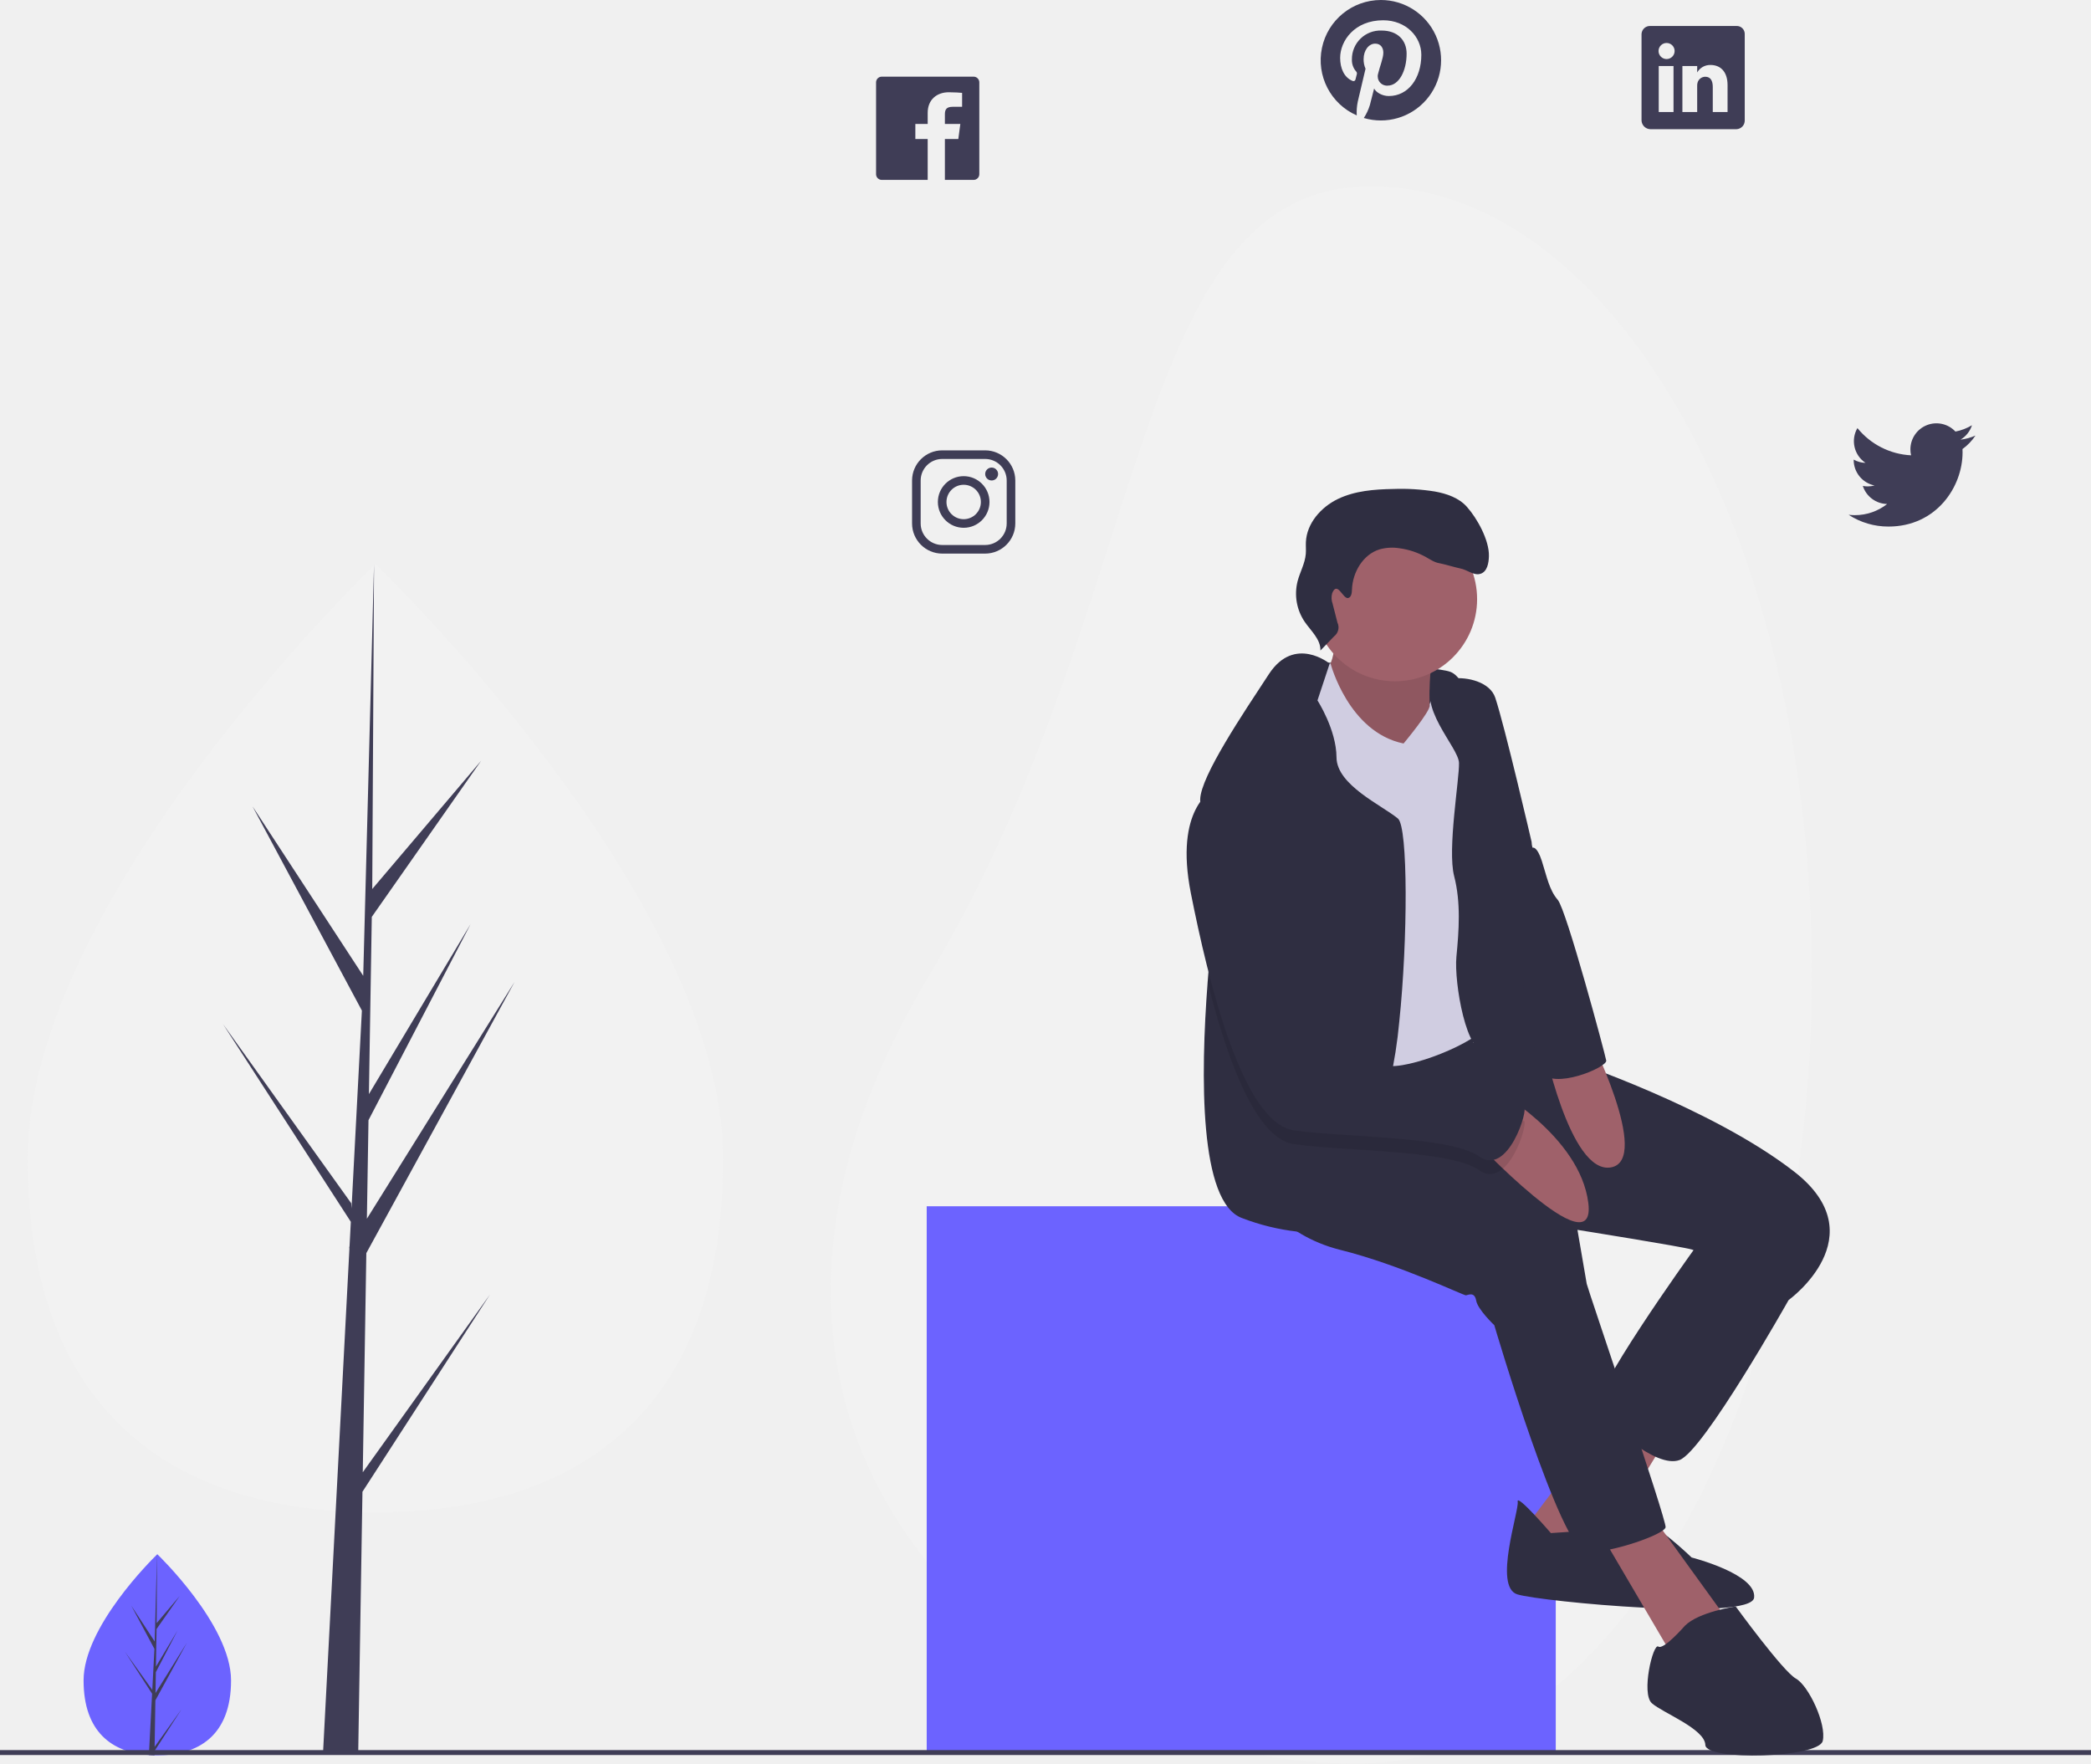
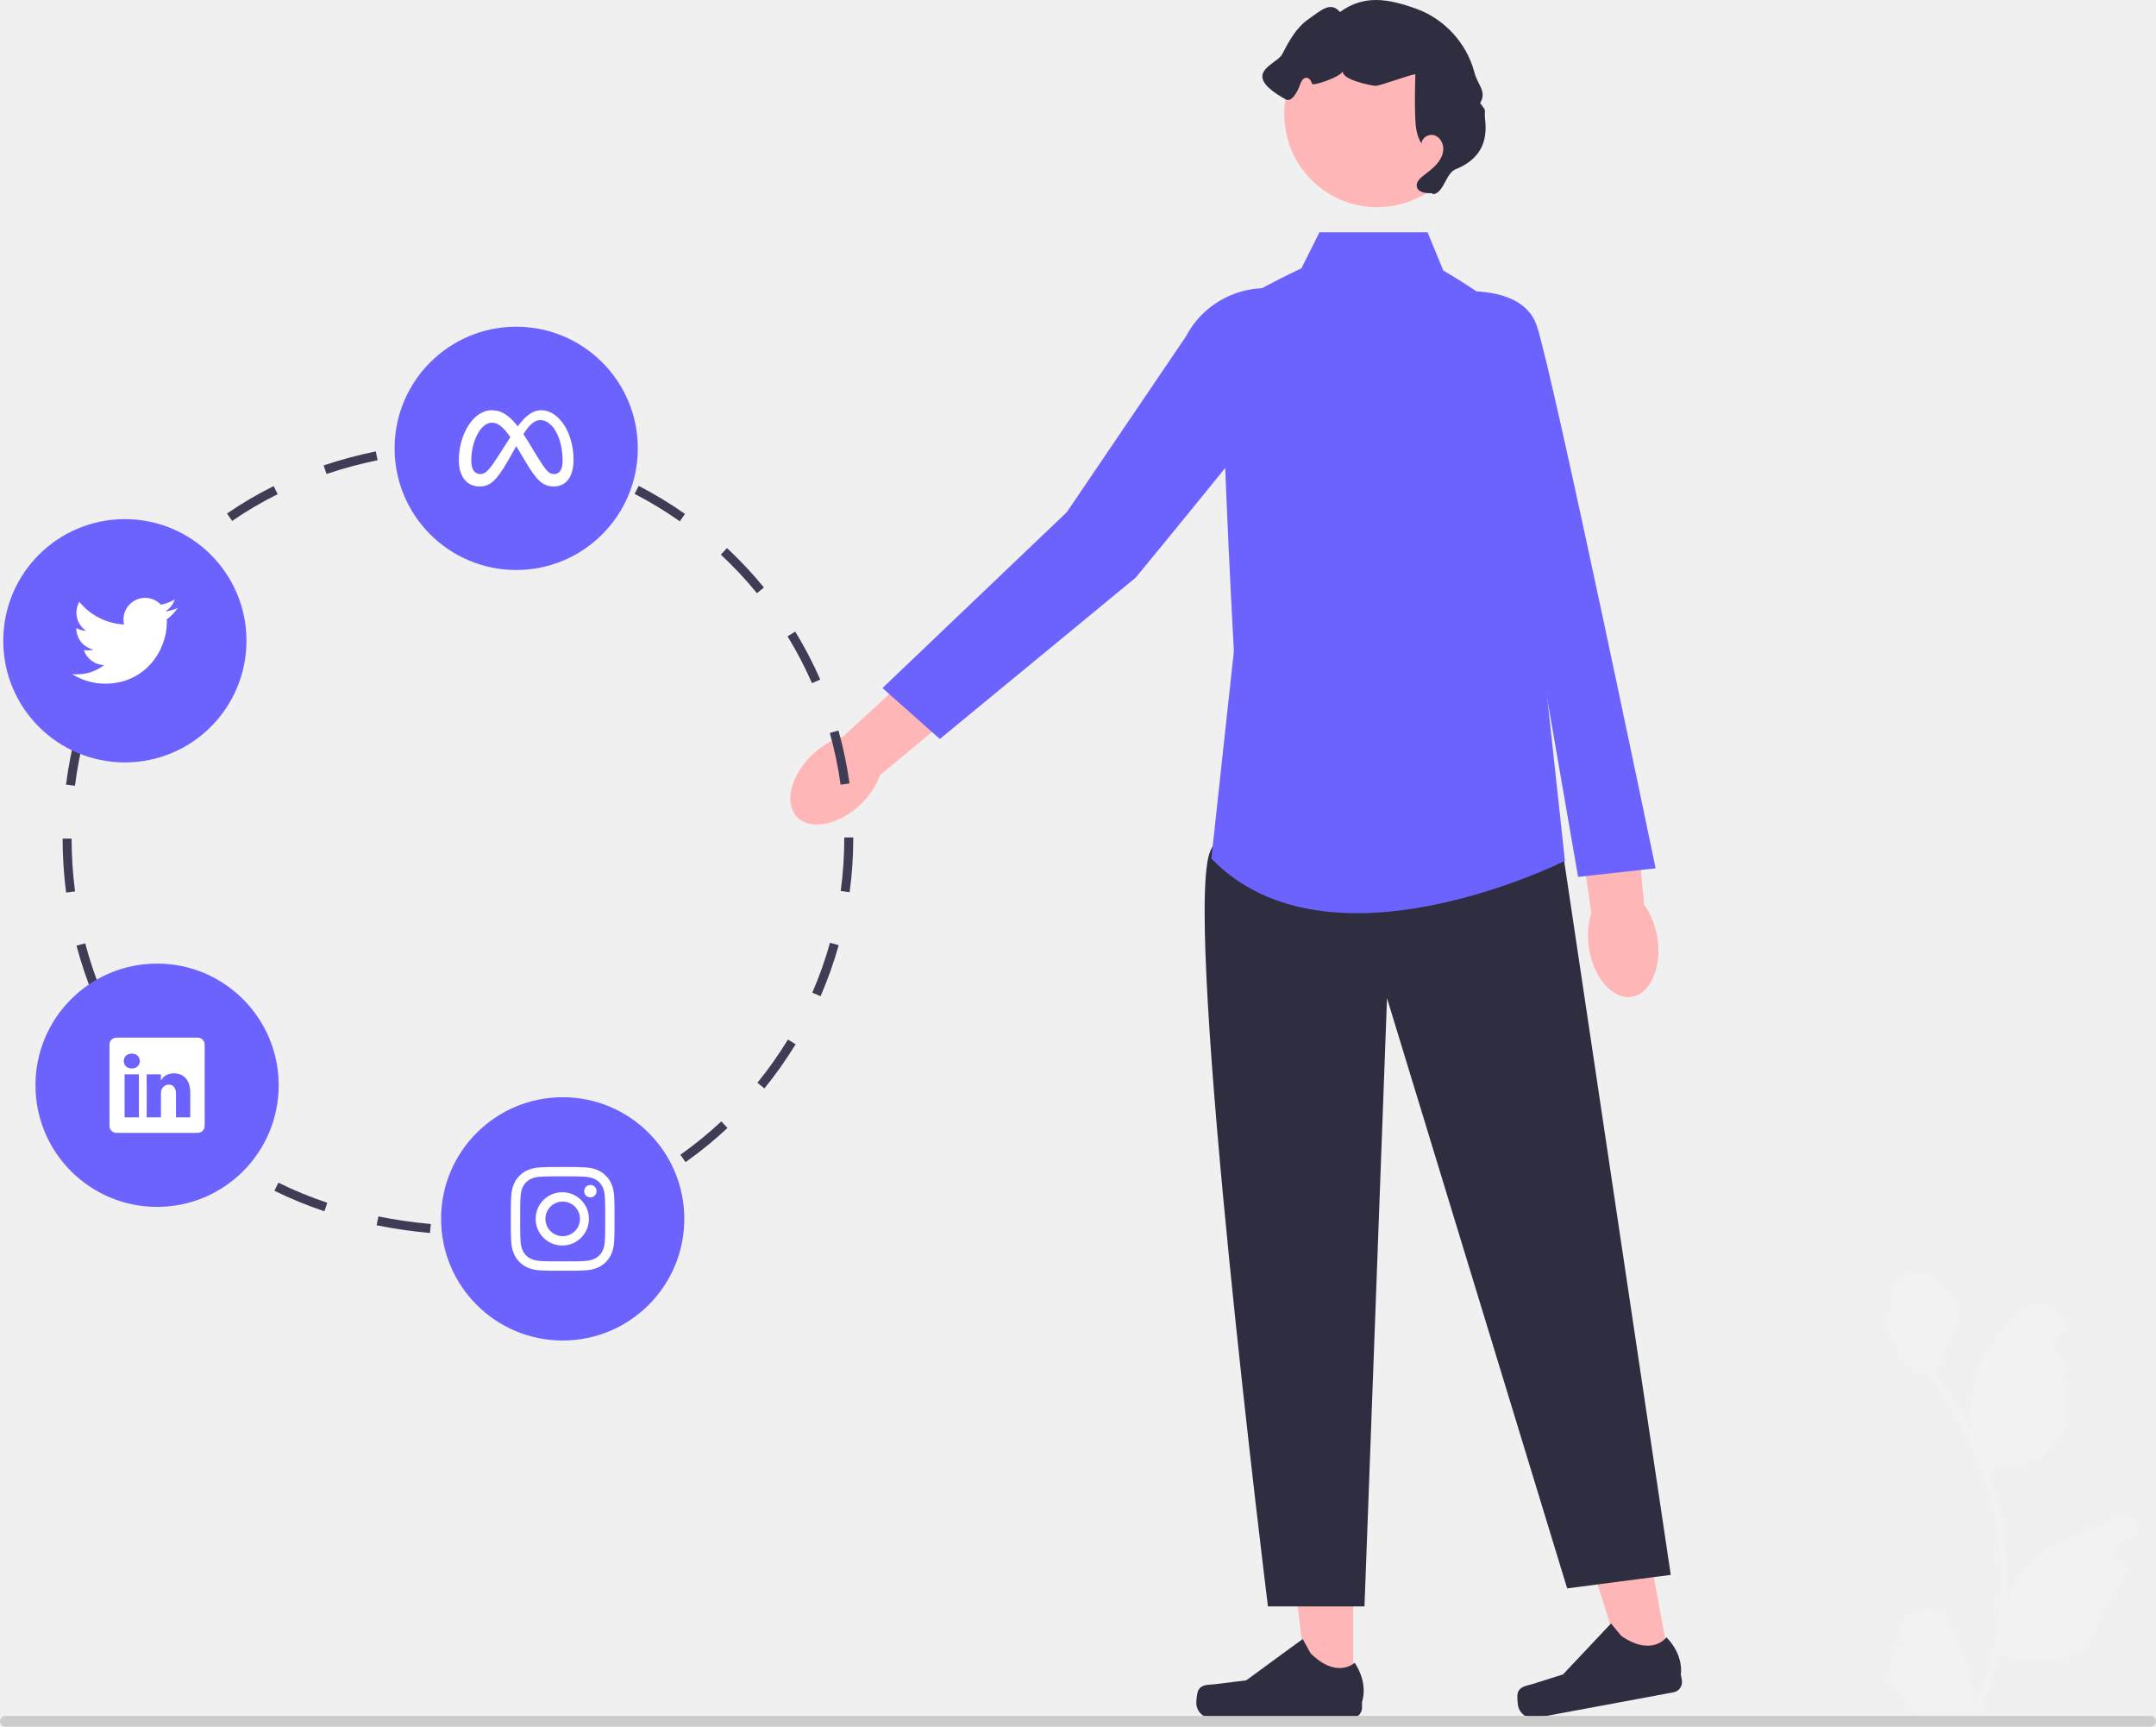
- <svg xmlns="http://www.w3.org/2000/svg" id="b13b70b1-aa4f-457d-9f62-b44ed99594ac" data-name="Layer 1" width="846.02" height="713.53" viewBox="0 0 846.02 713.53">
-   <path d="M270.473,773.111c0,22.469-13.356,30.314-29.834,30.314q-.573,0-1.143-.013c-.763-.016-1.52-.053-2.267-.104-14.871-1.052-26.424-9.301-26.424-30.197,0-21.625,27.634-48.912,29.71-50.932l.004-.004c.08-.078.12-.116.12-.116S270.473,750.643,270.473,773.111Z" transform="translate(-176.9898 -93.23513)" fill="#6c63ff" />
-   <path d="M239.552,799.988l10.912-15.247-10.939,16.921-.029,1.75c-.763-.016-1.52-.053-2.267-.104l1.176-22.479-.009-.174.02-.033.111-2.123-10.966-16.963L238.562,776.907l.025.451.889-16.985-9.388-17.528,9.503,14.547.925-35.212.004-.12v.116l-.154,27.767,9.347-11.008-9.385,13.4-.247,15.207,8.727-14.594-8.763,16.832-.138,8.454,12.669-20.313-12.717,23.263Z" transform="translate(-176.9898 -93.23513)" fill="#3f3d56" />
-   <path d="M910.081,487.623c0,176.179-79.992,315.163-178.5,319-128.463,5.003-296.357-123.086-178.5-319,90.818-150.967,79.917-319,178.5-319S910.081,311.445,910.081,487.623Z" transform="translate(-176.9898 -93.23513)" fill="#f2f2f2" />
-   <rect x="374.947" y="488.049" width="254.514" height="221.025" fill="#6c63ff" />
-   <line y1="709.074" x2="846.02" y2="709.074" fill="none" stroke="#3f3d56" stroke-miterlimit="10" stroke-width="2" />
-   <path d="M735.707,93.235a24.368,24.368,0,0,0-9.779,46.688,21.579,21.579,0,0,1,.424-5.591c.468-1.98,3.133-13.282,3.133-13.282a9.302,9.302,0,0,1-.783-3.851c0-3.611,2.089-6.309,4.699-6.309,2.219,0,3.285,1.664,3.285,3.655,0,2.23-1.425,5.559-2.154,8.648a3.767,3.767,0,0,0,3.851,4.688c4.612,0,7.723-5.928,7.723-12.955,0-5.341-3.601-9.333-10.138-9.333A11.546,11.546,0,0,0,723.97,117.264a7.024,7.024,0,0,0,1.61,4.775,1.191,1.191,0,0,1,.348,1.36c-.12.446-.381,1.523-.5,1.958a.837.837,0,0,1-1.218.609c-3.405-1.392-4.993-5.113-4.993-9.311,0-6.918,5.841-15.218,17.415-15.218,9.301,0,15.425,6.733,15.425,13.956,0,9.562-5.319,16.697-13.151,16.697-2.632,0-5.102-1.425-5.95-3.035,0,0-1.414,5.613-1.719,6.701a20.253,20.253,0,0,1-2.448,5.221,24.37,24.37,0,1,0,6.918-47.743Z" transform="translate(-176.9898 -93.23513)" fill="#3f3d56" />
-   <path d="M976.266,269.458a21.291,21.291,0,0,1-6.048,1.664,10.568,10.568,0,0,0,4.634-5.831,20.926,20.926,0,0,1-6.69,2.556,10.528,10.528,0,0,0-18.22,7.201,10.311,10.311,0,0,0,.272,2.404,29.846,29.846,0,0,1-21.712-11.019,10.552,10.552,0,0,0,3.274,14.076,10.286,10.286,0,0,1-4.786-1.316v.131a10.541,10.541,0,0,0,8.452,10.334,10.601,10.601,0,0,1-2.774.37,9.936,9.936,0,0,1-1.98-.196,10.548,10.548,0,0,0,9.844,7.321,21.115,21.115,0,0,1-13.086,4.514,21.348,21.348,0,0,1-2.513-.152,29.437,29.437,0,0,0,16.121,4.764c19.395,0,29.99-16.067,29.99-30.001,0-.457-.011-.914-.033-1.36A21.438,21.438,0,0,0,976.266,269.458Z" transform="translate(-176.9898 -93.23513)" fill="#3f3d56" />
-   <path d="M570.912,124.252H533.754a2.307,2.307,0,0,0-2.306,2.306v37.159a2.307,2.307,0,0,0,2.306,2.306H552.333V149.488H547.34v-6.092H552.333v-4.503c0-5.395,3.742-8.332,8.561-8.332,2.306,0,4.786.174,5.363.25v5.635h-3.84c-2.622,0-3.122,1.24-3.122,3.068v3.883h6.244l-.816,6.092h-5.428v16.534h11.618a2.307,2.307,0,0,0,2.306-2.306V126.558A2.307,2.307,0,0,0,570.912,124.252Z" transform="translate(-176.9898 -93.23513)" fill="#3f3d56" />
-   <path d="M575.598,278.927a8.728,8.728,0,0,1,8.702,8.702v17.405a8.728,8.728,0,0,1-8.702,8.702H558.193a8.728,8.728,0,0,1-8.702-8.702V287.63a8.728,8.728,0,0,1,8.702-8.702H575.598m0-3.481H558.193a12.219,12.219,0,0,0-12.183,12.183v17.405a12.219,12.219,0,0,0,12.183,12.183H575.598a12.219,12.219,0,0,0,12.183-12.183V287.63A12.219,12.219,0,0,0,575.598,275.447Z" transform="translate(-176.9898 -93.23513)" fill="#3f3d56" />
-   <path d="M578.208,287.63a2.611,2.611,0,1,1,2.611-2.611A2.604,2.604,0,0,1,578.208,287.63Zm-11.313,1.74a6.962,6.962,0,1,1-6.962,6.962,6.968,6.968,0,0,1,6.962-6.962m0-3.481A10.443,10.443,0,1,0,577.338,296.332,10.445,10.445,0,0,0,566.895,285.889Z" transform="translate(-176.9898 -93.23513)" fill="#3f3d56" />
-   <path d="M879.574,103.748H844.721a3.407,3.407,0,0,0-3.568,3.252v34.929a3.674,3.674,0,0,0,3.568,3.579H879.563a3.488,3.488,0,0,0,3.35-3.579V107A3.202,3.202,0,0,0,879.574,103.748Zm-25.476,34.809h-5.983V119.956h5.983Zm-2.785-21.429h-.044a3.253,3.253,0,1,1,.044,0Zm24.649,21.429h-5.983V128.386c0-2.437-.87-4.101-3.035-4.101a3.273,3.273,0,0,0-3.068,2.208,4.028,4.028,0,0,0-.207,1.468v10.595H857.688V119.956h5.983v2.589a6.056,6.056,0,0,1,5.395-3.024c3.927,0,6.897,2.589,6.897,8.169Z" transform="translate(-176.9898 -93.23513)" fill="#3f3d56" />
-   <path d="M714.436,361.354s42.346,1.151,49.34,3.696,10.121,20.74,10.121,20.74l-32.879,10.334-24.592-1.393-18.508,1.308,10.334-27.065Z" transform="translate(-176.9898 -93.23513)" fill="#2f2e41" />
-   <path d="M716.263,347.459s2.786,10.761-3.397,18.38S739.447,400.608,739.447,400.608l17.285-2.971s-3.81-33.064,1.308-41.437S716.263,347.459,716.263,347.459Z" transform="translate(-176.9898 -93.23513)" fill="#9f616a" />
-   <path d="M716.263,347.459s2.786,10.761-3.397,18.38S739.447,400.608,739.447,400.608l17.285-2.971s-3.81-33.064,1.308-41.437S716.263,347.459,716.263,347.459Z" transform="translate(-176.9898 -93.23513)" opacity="0.1" />
-   <polygon points="654.23 568.843 616.092 619.42 642.119 634.616 677.941 576.007 654.23 568.843" fill="#9f616a" />
-   <path d="M804.468,713.508s-14.044-16.319-13.419-12.68-9.993,34.5-.114,37.485,94.601,10.903,95.766,1.336S861.427,723.387,861.427,723.387s-15.708-15.096-19.19-13.561S804.468,713.508,804.468,713.508Z" transform="translate(-176.9898 -93.23513)" fill="#2f2e41" />
-   <polygon points="645.673 617.145 676.136 669.044 699.136 655.725 668.417 613.236 645.673 617.145" fill="#9f616a" />
-   <path d="M870.752,586.909,861.711,599.703s-43.1,59.859-38.522,64.692,23.64,23.099,33.334,19.56S900.66,619.234,900.66,619.234l-8.984-35.921Z" transform="translate(-176.9898 -93.23513)" fill="#2f2e41" />
-   <path d="M685.09,574.799s9.652,18.01,34.116,24.108,50.023,18.565,50.932,18.408,3.483-1.535,4.108,2.104,7.335,9.979,7.335,9.979,27.023,91.829,37.343,91.928,31.529-7.292,31.969-10.178-31.6-96.662-31.913-98.481L815.228,590.833s42.375,6.766,46.327,7.96S900.66,619.234,900.66,619.234s35.836-25.829,2.317-51.913-91.132-45.218-91.132-45.218l-20.669-5.814-18.013-1.075-2.652-10.171-42.662,2.461-44.521,18.892Z" transform="translate(-176.9898 -93.23513)" fill="#2f2e41" />
-   <circle cx="564.405" cy="242.411" r="33.232" fill="#9f616a" />
-   <path d="M711.33,362.356l3.997-.687s7.219,27.795,29.551,32.386c0,0,11.019-13.2,10.549-15.428s8.727-14.111,13.617-7.458-1.194,123.841,2.914,125.945,12.921,4.336,5.828,12.111-35.267,18.238-41.508,14.627-18.991-34.201-24.507-44.493-14.343-45.303-14.343-45.303-11.273-38.338-4.336-47.023S711.33,362.356,711.33,362.356Z" transform="translate(-176.9898 -93.23513)" fill="#d0cde1" />
-   <path d="M743.135,506.626a189.572,189.572,0,0,1-3.807,24.268c-1.63,6.508-3.527,10.437-5.693,10.27-5.526-.413-8.037,7.691-9.332,17.035-1.384,9.913-1.384,21.221-2.143,25.217-1.005,5.28-7.434,9.31-20.283,8.127a90.66,90.66,0,0,1-22.348-5.481c-17.347-6.307-16.834-57.455-13.931-95.409,1.775-23.263,4.443-41.582,4.443-41.582s-5.269-15.717-6.954-26.49a35.211,35.211,0,0,1-.502-5.95c.257-9.41,17.436-34.839,27.818-50.679,10.393-15.84,24.57-4.22,24.57-4.22l-4.934,14.891s7.647,11.799,7.702,23.029,18.307,19.334,24.86,24.77C746.718,427.839,746.617,473.439,743.135,506.626Z" transform="translate(-176.9898 -93.23513)" fill="#2f2e41" />
-   <path d="M757.564,367.054s1.198,1.416,6.681.725c6.576-.828,15.618,1.447,17.719,7.726,3.852,11.514,14.713,58.352,14.713,58.352s4.521,53.548,6.553,65.375,1.024,22.303,3.028,28.515-19.787-11.585-27.819-9.268-13.192-27.705-12.182-38.181,1.862-21.863-.924-32.623,2.153-39.24,1.969-45.765S749.592,378.94,757.564,367.054Z" transform="translate(-176.9898 -93.23513)" fill="#2f2e41" />
-   <path d="M781.078,533.48s35.186,19.196,38.553,46.518S772.569,553.542,772.569,553.542Z" transform="translate(-176.9898 -93.23513)" fill="#9f616a" />
-   <path d="M801.164,514.104s10.782,54.345,27.577,51.458-9.382-54.585-9.382-54.585Z" transform="translate(-176.9898 -93.23513)" fill="#9f616a" />
-   <path d="M858.684,751.021s-8.6,9.908-10.732,8.401-7.036,19.005-2.615,22.929,21.45,10.363,21.635,16.887,45.857,5.231,47.492-1.606-5.729-22.431-10.903-25.288-24.306-29.155-24.306-29.155S864.27,745.378,858.684,751.021Z" transform="translate(-176.9898 -93.23513)" fill="#2f2e41" />
-   <path d="M775.473,566.716c-8.16-5.76-30.943-7.189-51.171-8.517-8.874-.569-17.258-1.127-23.699-2.032-6.207-.86-11.788-6.53-16.744-14.981-7.513-12.804-13.585-32.004-18.262-50.534,1.775-23.263,4.443-41.582,4.443-41.582s-5.269-15.717-6.954-26.49a14.176,14.176,0,0,1,4.487-4.041c21.455-9.209,41.939,81.422,44.54,95.644.045.234.078.458.112.647,1.261,7.323,14.891,13.585,27.103,16.063,7.524,1.529,14.523,1.63,17.749-.357,8.473-5.202,34.527,15.617,36.503,16.209C795.555,547.349,787.194,575.01,775.473,566.716Z" transform="translate(-176.9898 -93.23513)" opacity="0.1" />
-   <path d="M667.577,412.961s-15.594,7.363-8.742,41.778,20.655,92.923,41.764,95.851,63.143,2.26,74.87,10.547,20.086-19.375,18.11-19.972-28.032-21.408-36.504-16.205-42.815-3.881-44.848-15.707S689.382,403.593,667.577,412.961Z" transform="translate(-176.9898 -93.23513)" fill="#2f2e41" />
-   <path d="M779.946,396.457l17.138,39.767s1.725-.861,3.73,5.351,2.943,11.67,6.454,15.75,19.134,62.276,19.603,65.005S805.293,534.469,800.367,526.886,779.946,396.457,779.946,396.457Z" transform="translate(-176.9898 -93.23513)" fill="#2f2e41" />
-   <path d="M722.488,335.183c1.274-.34,1.461-2.031,1.503-3.348.229-7.055,4.477-14.295,11.231-16.349a18.881,18.881,0,0,1,7.959-.438,30.145,30.145,0,0,1,10.778,3.596c1.759.989,3.484,2.18,5.48,2.482,1.318.2,7.023,1.858,8.335,2.092,2.885.513,5.566,3.094,8.334,2.134,2.648-.919,3.235-4.348,3.299-7.15.146-6.385-4.701-15.221-8.97-19.971-3.24-3.604-8.118-5.268-12.886-6.133a85.79,85.79,0,0,0-16.853-1.025c-7.631.136-15.474.725-22.355,4.027s-12.661,9.873-12.991,17.499c-.069,1.588.095,3.183-.038,4.768-.326,3.865-2.378,7.356-3.341,11.113a20.335,20.335,0,0,0,2.84,16.25c2.554,3.758,6.568,7.157,6.42,11.699l5.537-5.737a4.547,4.547,0,0,0,1.352-5.556l-1.96-7.645a6.898,6.898,0,0,1-.17-4.255C718.093,328.043,720.365,335.75,722.488,335.183Z" transform="translate(-176.9898 -93.23513)" fill="#2f2e41" />
-   <path d="M469.572,562.169c0,105.949-62.985,142.942-140.681,142.942S188.211,668.118,188.211,562.169,328.892,321.437,328.892,321.437,469.572,456.22,469.572,562.169Z" transform="translate(-176.9898 -93.23513)" fill="#f2f2f2" />
-   <polygon points="146.777 595.669 148.218 507 208.179 397.303 148.444 493.09 149.091 453.22 190.417 373.856 149.263 442.67 149.263 442.67 150.428 370.963 194.68 307.779 150.611 359.687 151.339 228.202 146.765 402.264 147.14 395.084 102.149 326.217 146.419 408.868 142.227 488.953 142.102 486.827 90.235 414.355 141.945 494.336 141.421 504.352 141.327 504.502 141.37 505.324 130.734 708.506 144.944 708.506 146.649 603.558 198.232 523.773 146.777 595.669" fill="#3f3d56" />
+ <svg xmlns="http://www.w3.org/2000/svg" id="a" width="478.67" height="383.237" viewBox="0 0 478.67 383.237">
+   <g>
+     <path d="M190.976,178.611c-4.853,4.572-11.146,5.775-14.056,2.687-2.91-3.088-1.334-9.299,3.519-13.871,2.124-2.002,4.525-3.357,6.796-3.99l20.808-19.117,8.763,9.955-21.442,17.789c-.767,2.23-2.263,4.545-4.388,6.547Z" fill="#ffb6b6" />
+     <g>
+       <polygon points="300.444 375.337 290.413 375.336 285.642 336.646 300.446 336.647 300.444 375.337" fill="#ffb6b6" />
+       <path d="M266.078,375.109h0c-.312,.526-.477,2.224-.477,2.835h0c0,1.88,1.524,3.404,3.404,3.404h31.064c1.283,0,2.322-1.04,2.322-2.322v-1.293s1.537-3.887-1.627-8.678c0,0-3.932,3.751-9.808-2.124l-1.733-3.139-12.542,9.173-6.952,.856c-1.521,.187-2.869-.029-3.652,1.289Z" fill="#2f2e41" />
+     </g>
+     <g>
+       <polygon points="370.814 369.639 360.951 371.47 349.195 334.302 363.751 331.6 370.814 369.639" fill="#ffb6b6" />
+       <path d="M336.984,375.691h0c-.211,.574-.063,2.273,.049,2.875h0c.343,1.849,2.12,3.069,3.969,2.726l30.541-5.672c1.261-.234,2.094-1.446,1.859-2.708l-.236-1.272s.801-4.102-3.184-8.235c0,0-3.181,4.406-10.031-.298l-2.277-2.77-10.656,11.309-6.679,2.111c-1.461,.462-2.826,.495-3.355,1.934Z" fill="#2f2e41" />
+     </g>
+     <path d="M346.234,184.131l24.707,165.423-23,3-40-131-5,135h-21.437s-18.516-149-13.039-167c5.476-18,77.769-5.423,77.769-5.423Z" fill="#2f2e41" />
+     <path d="M292.941,51.554h24l3.5,8.5s14,8,14,11,8.5,78.5,8.5,78.5l4.5,41.5s-52.5,26.5-78.5-.5l5-46s-4-72-2-75,17-10,17-10l4-8Z" fill="#6c63ff" />
+     <path d="M285.435,64.454h0s7.314,11.053,5.006,15.6-38.324,48.183-38.324,48.183l-43.455,35.786-12.737-11.303,40.931-39.046,26.447-39.003c4.209-8.028,13.292-12.221,22.132-10.217Z" fill="#6c63ff" />
+     <g>
+       <path d="M367.96,208.119c1.045,6.586-1.506,12.463-5.696,13.128-4.191,.665-8.435-4.135-9.48-10.72-.457-2.883-.226-5.63,.531-7.863l-4.077-27.96,13.162-1.634,2.622,27.737c1.411,1.89,2.481,4.43,2.938,7.313Z" fill="#ffb6b6" />
+       <path d="M316.77,65.547s20.695-4.632,24.455,6.845,26.352,120.336,26.352,120.336l-17.211,1.906-12.925-74.58-20.671-54.507Z" fill="#6c63ff" />
+     </g>
+     <circle cx="305.764" cy="25.353" r="20.634" fill="#ffb6b6" />
+     <path d="M317.837,42.873c-1.323,.064-3.069-.188-3.291-1.494-.156-.921,.621-1.715,1.352-2.297,1.02-.811,2.095-1.567,2.971-2.532s1.551-2.184,1.567-3.487-.759-2.662-2.006-3.041-2.801,.548-2.82,1.85c-1.202-1.825-1.361-4.124-1.424-6.308-.037-1.278-.053-2.557-.049-3.835,.006-1.747,.05-3.493,.094-5.239-.859-.045-7.79,2.563-8.79,2.563-.86,0-7.77-1.372-7.31-3.34-.135,1.258-6.727,3.524-6.861,2.866s-.626-1.353-1.297-1.314c-.707,.041-1.092,.825-1.33,1.493-.531,1.49-1.82,4.065-3.202,3.296-10.459-5.825-2.026-7.639-.787-10.008,1.523-2.912,3.148-5.942,5.859-7.799s4.85-4.076,6.986-1.578c5.357-3.905,10.671-2.963,16.915-.736s11.238,7.674,12.915,14.087c.769,2.939,2.828,4.229,1.294,6.852,1.691,2.268,.775,.985,1.109,3.794,.264,2.217,.043,4.556-1.056,6.499-1.174,2.075-3.252,3.519-5.474,4.385s-2.606,5.212-4.966,5.552" fill="#2f2e41" />
+   </g>
+   <path d="M420.346,365.602c2.066,.129,3.208-2.437,1.645-3.933l-.155-.618c.02-.05,.041-.099,.062-.148,2.089-4.982,9.17-4.947,11.241,.042,1.839,4.428,4.179,8.864,4.756,13.546,.258,2.067,.142,4.172-.316,6.2,4.308-9.411,6.575-19.687,6.575-30.021,0-2.597-.142-5.193-.433-7.783-.239-2.119-.568-4.224-.995-6.31-2.306-11.277-7.299-22.018-14.5-30.99-3.462-1.892-6.349-4.851-8.093-8.397-.626-1.279-1.117-2.655-1.35-4.056,.394,.052,1.486-5.949,1.188-6.317,.549-.833,1.532-1.247,2.131-2.06,2.982-4.043,7.091-3.337,9.236,2.157,4.582,2.313,4.627,6.148,1.815,9.837-1.789,2.347-2.035,5.522-3.604,8.035,.162,.207,.329,.407,.491,.614,2.961,3.798,5.522,7.88,7.681,12.169-.61-4.766,.291-10.508,1.826-14.21,1.748-4.217,5.025-7.769,7.91-11.415,3.466-4.379,10.573-2.468,11.184,3.083,.006,.054,.012,.107,.017,.161-.429,.242-.848,.499-1.259,.77-2.339,1.547-1.531,5.174,1.241,5.602l.063,.01c-.155,1.544-.42,3.074-.807,4.579,3.702,14.316-4.29,19.53-15.701,19.764-.252,.129-.497,.258-.749,.381,1.156,3.255,2.08,6.594,2.764,9.979,.614,2.99,1.04,6.013,1.279,9.049,.297,3.83,.271,7.68-.052,11.503l.019-.136c.82-4.211,3.107-8.145,6.427-10.87,4.946-4.063,11.933-5.559,17.268-8.824,2.568-1.572,5.859,.459,5.411,3.437l-.022,.143c-.794,.323-1.569,.698-2.319,1.117-.429,.242-.848,.499-1.259,.77-2.339,1.547-1.531,5.174,1.241,5.602l.063,.01c.045,.006,.084,.013,.129,.019-1.363,3.236-3.262,6.239-5.639,8.829-2.315,12.497-12.256,13.683-22.89,10.044h-.006c-1.163,5.064-2.861,10.011-5.044,14.726h-18.02c-.065-.2-.123-.407-.181-.607,1.666,.103,3.346,.006,4.986-.297-1.337-1.641-2.674-3.294-4.011-4.935-.032-.032-.058-.065-.084-.097-.678-.84-1.363-1.673-2.041-2.512l-0-.001c-.042-2.578,.267-5.147,.879-7.64l.001-0Z" fill="#f2f2f2" />
+   <path d="M0,382.047c0,.66,.53,1.19,1.19,1.19H477.48c.66,0,1.19-.53,1.19-1.19,0-.66-.53-1.19-1.19-1.19H1.19c-.66,0-1.19,.53-1.19,1.19Z" fill="#ccc" />
+   <path d="M107.489,273.849l-.136-1.996c3.901-.265,7.813-.799,11.626-1.589l.405,1.959c-3.902,.808-7.904,1.354-11.896,1.626Zm-12.02-.178c-4.036-.363-8.025-.941-11.856-1.718l.397-1.961c3.76,.763,7.676,1.33,11.639,1.687l-.18,1.992Zm35.479-4.687l-.671-1.885c3.676-1.308,7.295-2.884,10.76-4.684l.922,1.775c-3.545,1.842-7.25,3.454-11.011,4.793Zm-58.922-.126c-3.831-1.285-7.566-2.819-11.101-4.562l.884-1.793c3.455,1.702,7.106,3.203,10.853,4.459l-.636,1.896Zm-21.469-10.622c-3.302-2.264-6.459-4.787-9.385-7.501l1.36-1.467c2.854,2.647,5.934,5.109,9.155,7.317l-1.131,1.65Zm101.65-.293l-1.155-1.633c3.186-2.254,6.246-4.748,9.097-7.412l1.365,1.461c-2.916,2.726-6.047,5.277-9.307,7.584Zm-119.223-16.017c-2.488-3.105-4.782-6.437-6.817-9.899l1.725-1.014c1.986,3.381,4.225,6.632,6.653,9.663l-1.561,1.25Zm136.727-.341l-1.551-1.264c2.467-3.03,4.748-6.256,6.776-9.586l1.708,1.041c-2.076,3.407-4.409,6.707-6.934,9.809ZM20.819,221.272c-1.518-3.668-2.809-7.496-3.835-11.379l1.934-.512c1.004,3.797,2.266,7.54,3.75,11.125l-1.848,.766Zm161.36-.156l-1.834-.799c1.557-3.578,2.88-7.301,3.932-11.064l1.926,.539c-1.076,3.851-2.43,7.661-4.023,11.324ZM14.676,198.111c-.511-3.952-.772-7.982-.776-11.978l2-.002c.003,3.911,.259,7.855,.759,11.724l-1.983,.256Zm173.957-.079l-1.981-.27c.524-3.854,.79-7.794,.79-11.709l-0-.181h2l0,.173c0,4.013-.272,8.043-.809,11.986ZM16.64,174.407l-1.984-.254c.507-3.974,1.276-7.939,2.286-11.785l1.935,.508c-.988,3.762-1.74,7.642-2.236,11.531Zm169.988-.239c-.535-3.869-1.342-7.734-2.399-11.486l1.925-.542c1.082,3.84,1.908,7.795,2.456,11.755l-1.981,.273ZM22.605,151.746l-1.85-.762c1.53-3.714,3.322-7.334,5.326-10.76l1.727,1.01c-1.958,3.346-3.708,6.882-5.203,10.512Zm157.672-.113c-1.561-3.568-3.385-7.066-5.422-10.397l1.706-1.044c2.085,3.409,3.952,6.989,5.549,10.641l-1.833,.801Zm-12.212-19.965c-2.469-3.021-5.169-5.901-8.026-8.562l1.363-1.464c2.923,2.723,5.686,5.67,8.211,8.76l-1.549,1.266Zm-133.625-.105l-1.563-1.247c2.499-3.132,5.245-6.099,8.161-8.818l1.364,1.463c-2.846,2.653-5.524,5.547-7.962,8.603Zm116.487-15.855c-3.195-2.251-6.571-4.301-10.035-6.093l.919-1.776c3.544,1.833,6.999,3.931,10.268,6.234l-1.152,1.635Zm-99.387-.085l-1.135-1.647c3.267-2.25,6.751-4.296,10.355-6.083l.889,1.792c-3.52,1.744-6.92,3.742-10.109,5.938Zm20.952-10.421l-.64-1.895c3.714-1.253,7.61-2.301,11.581-3.115l.401,1.959c-3.89,.797-7.707,1.824-11.343,3.051Zm57.626-.251c-3.679-1.301-7.486-2.358-11.314-3.144l.401-1.959c3.918,.803,7.814,1.885,11.58,3.217l-.667,1.886Zm-34.649-4.505l-.183-1.991c2.002-.184,4.06-.318,6.117-.399,1.946-.023,3.963,.063,5.902,.191l-.131,1.996c-1.896-.125-3.824-.188-5.731-.188-1.983,.079-4.006,.211-5.974,.391Z" fill="#3f3d56" />
+   <g>
+     <circle cx="34.874" cy="240.876" r="27" fill="#6c63ff" />
+     <path d="M24.307,231.823c0-.836,.695-1.514,1.552-1.514h18.03c.857,0,1.552,.678,1.552,1.514v18.107c0,.836-.695,1.514-1.552,1.514H25.859c-.857,0-1.552-.678-1.552-1.514v-18.107Zm6.529,16.178v-9.543h-3.171v9.543h3.171Zm-1.585-10.847c1.106,0,1.794-.732,1.794-1.648-.02-.936-.687-1.648-1.773-1.648s-1.795,.713-1.795,1.648c0,.917,.688,1.648,1.753,1.648h.021Zm6.483,10.847v-5.33c0-.285,.021-.571,.106-.774,.229-.569,.75-1.16,1.627-1.16,1.148,0,1.606,.874,1.606,2.158v5.105h3.171v-5.474c0-2.932-1.564-4.295-3.651-4.295-1.683,0-2.437,.925-2.86,1.576v.033h-.021l.021-.033v-1.35h-3.17c.04,.896,0,9.543,0,9.543h3.17Z" fill="#fff" />
+   </g>
+   <circle cx="114.607" cy="99.515" r="27" fill="#6c63ff" />
+   <path d="M114.951,94.624c1.477-1.998,3.11-3.57,5.199-3.57,3.943,0,7.19,5.019,7.191,10.994,0,3.645-1.569,5.929-4.388,5.929-2.456,0-3.812-1.378-6.246-5.45l-1.062-1.787-.188-.314c-.277-.468-.558-.933-.844-1.396l-1.875,3.311c-2.663,4.656-4.162,5.636-6.244,5.636-2.894,0-4.622-2.252-4.622-5.824,0-5.706,3.175-11.099,7.319-11.099,.508,0,.995,.062,1.471,.194,.493,.137,.973,.35,1.453,.648,.918,.571,1.837,1.456,2.836,2.728Zm2.413,3.54c-.401-.653-.786-1.253-1.157-1.803l-.01-.013c1.345-2.077,2.456-3.11,3.776-3.11,2.743,0,4.937,4.038,4.937,8.998,0,1.891-.621,2.988-1.902,2.988-1.23,0-1.818-.812-4.154-4.568l-1.491-2.491h.002Zm-7.779-4.315c1.154,.159,2.205,1.009,3.725,3.185-.877,1.343-1.745,2.692-2.602,4.048-2.16,3.384-2.906,4.143-4.108,4.143-1.237,0-1.974-1.086-1.974-3.024,0-4.142,2.066-8.379,4.53-8.379,.145,0,.288,.01,.43,.029v-.002Z" fill="#fff" fill-rule="evenodd" />
+   <g>
+     <circle cx="27.72" cy="142.223" r="27" fill="#6c63ff" />
+     <path d="M23.362,151.747c8.847,0,13.686-7.33,13.686-13.676,0-.205,0-.413-.009-.618,.942-.682,1.755-1.527,2.401-2.494-.88,.388-1.813,.644-2.768,.759,1.006-.601,1.759-1.547,2.12-2.662-.945,.56-1.979,.953-3.058,1.162-1.82-1.938-4.867-2.034-6.806-.214-1.252,1.175-1.783,2.929-1.394,4.601-3.868-.194-7.471-2.02-9.915-5.024-1.273,2.199-.62,5.008,1.492,6.421-.763-.026-1.508-.231-2.177-.598v.066c.003,2.288,1.614,4.259,3.856,4.715-.413,.114-.839,.17-1.267,.169-.302,.001-.603-.027-.9-.084,.63,1.959,2.436,3.3,4.494,3.336-1.705,1.339-3.81,2.065-5.978,2.062-.382,.002-.764-.02-1.143-.066,2.2,1.403,4.755,2.147,7.364,2.147Z" fill="#fff" />
+   </g>
+   <circle cx="124.926" cy="270.536" r="27" fill="#6c63ff" />
+   <path d="M124.926,259.02c-3.125,0-3.518,.014-4.746,.069-1.228,.058-2.064,.25-2.797,.535-.769,.289-1.465,.743-2.04,1.329-.586,.575-1.039,1.271-1.329,2.04-.285,.731-.479,1.569-.535,2.792-.055,1.231-.069,1.622-.069,4.752,0,3.126,.014,3.518,.069,4.746,.058,1.226,.25,2.063,.535,2.795,.295,.757,.688,1.399,1.329,2.04,.639,.641,1.281,1.035,2.038,1.329,.734,.285,1.569,.479,2.795,.535,1.229,.055,1.621,.069,4.749,.069s3.518-.014,4.747-.069c1.225-.058,2.064-.25,2.797-.535,.768-.289,1.464-.743,2.038-1.329,.641-.641,1.034-1.283,1.329-2.04,.284-.733,.478-1.569,.535-2.795,.055-1.228,.069-1.619,.069-4.747s-.014-3.519-.069-4.749c-.058-1.225-.252-2.063-.535-2.794-.289-.768-.743-1.464-1.329-2.04-.575-.586-1.271-1.04-2.04-1.329-.734-.285-1.572-.479-2.797-.535-1.229-.055-1.619-.069-4.749-.069h.003Zm-1.032,2.076h1.034c3.075,0,3.439,.01,4.652,.066,1.123,.05,1.733,.239,2.139,.396,.537,.209,.921,.459,1.324,.862s.652,.786,.861,1.324c.158,.404,.345,1.015,.396,2.138,.056,1.213,.068,1.578,.068,4.651s-.012,3.439-.068,4.652c-.05,1.123-.239,1.732-.396,2.138-.185,.5-.479,.952-.862,1.323-.403,.403-.786,.652-1.324,.861-.403,.158-1.013,.345-2.138,.397-1.213,.055-1.578,.068-4.652,.068s-3.44-.013-4.654-.068c-1.123-.052-1.732-.239-2.138-.397-.5-.184-.953-.478-1.324-.861-.383-.371-.678-.824-.864-1.324-.157-.404-.345-1.015-.396-2.138-.055-1.213-.066-1.578-.066-4.654,0-3.075,.012-3.437,.066-4.651,.052-1.123,.239-1.733,.397-2.139,.209-.537,.459-.921,.862-1.324,.403-.403,.786-.652,1.324-.861,.406-.158,1.015-.345,2.138-.397,1.062-.049,1.474-.063,3.62-.065v.003Zm7.18,1.912c-.763,0-1.382,.619-1.382,1.382s.619,1.382,1.382,1.382h0c.763,0,1.382-.619,1.382-1.382s-.619-1.382-1.382-1.382Zm-6.146,1.615c-3.266-.051-5.955,2.555-6.006,5.822-.051,3.266,2.555,5.955,5.822,6.006,.062,.001,.123,.001,.185,0,3.266-.051,5.873-2.74,5.822-6.006-.05-3.194-2.627-5.772-5.822-5.822Zm0,2.074c2.12-.001,3.84,1.717,3.841,3.837s-1.717,3.84-3.837,3.841h-.003c-2.12,0-3.839-1.719-3.839-3.839s1.719-3.839,3.839-3.839Z" fill="#fff" />
</svg>
